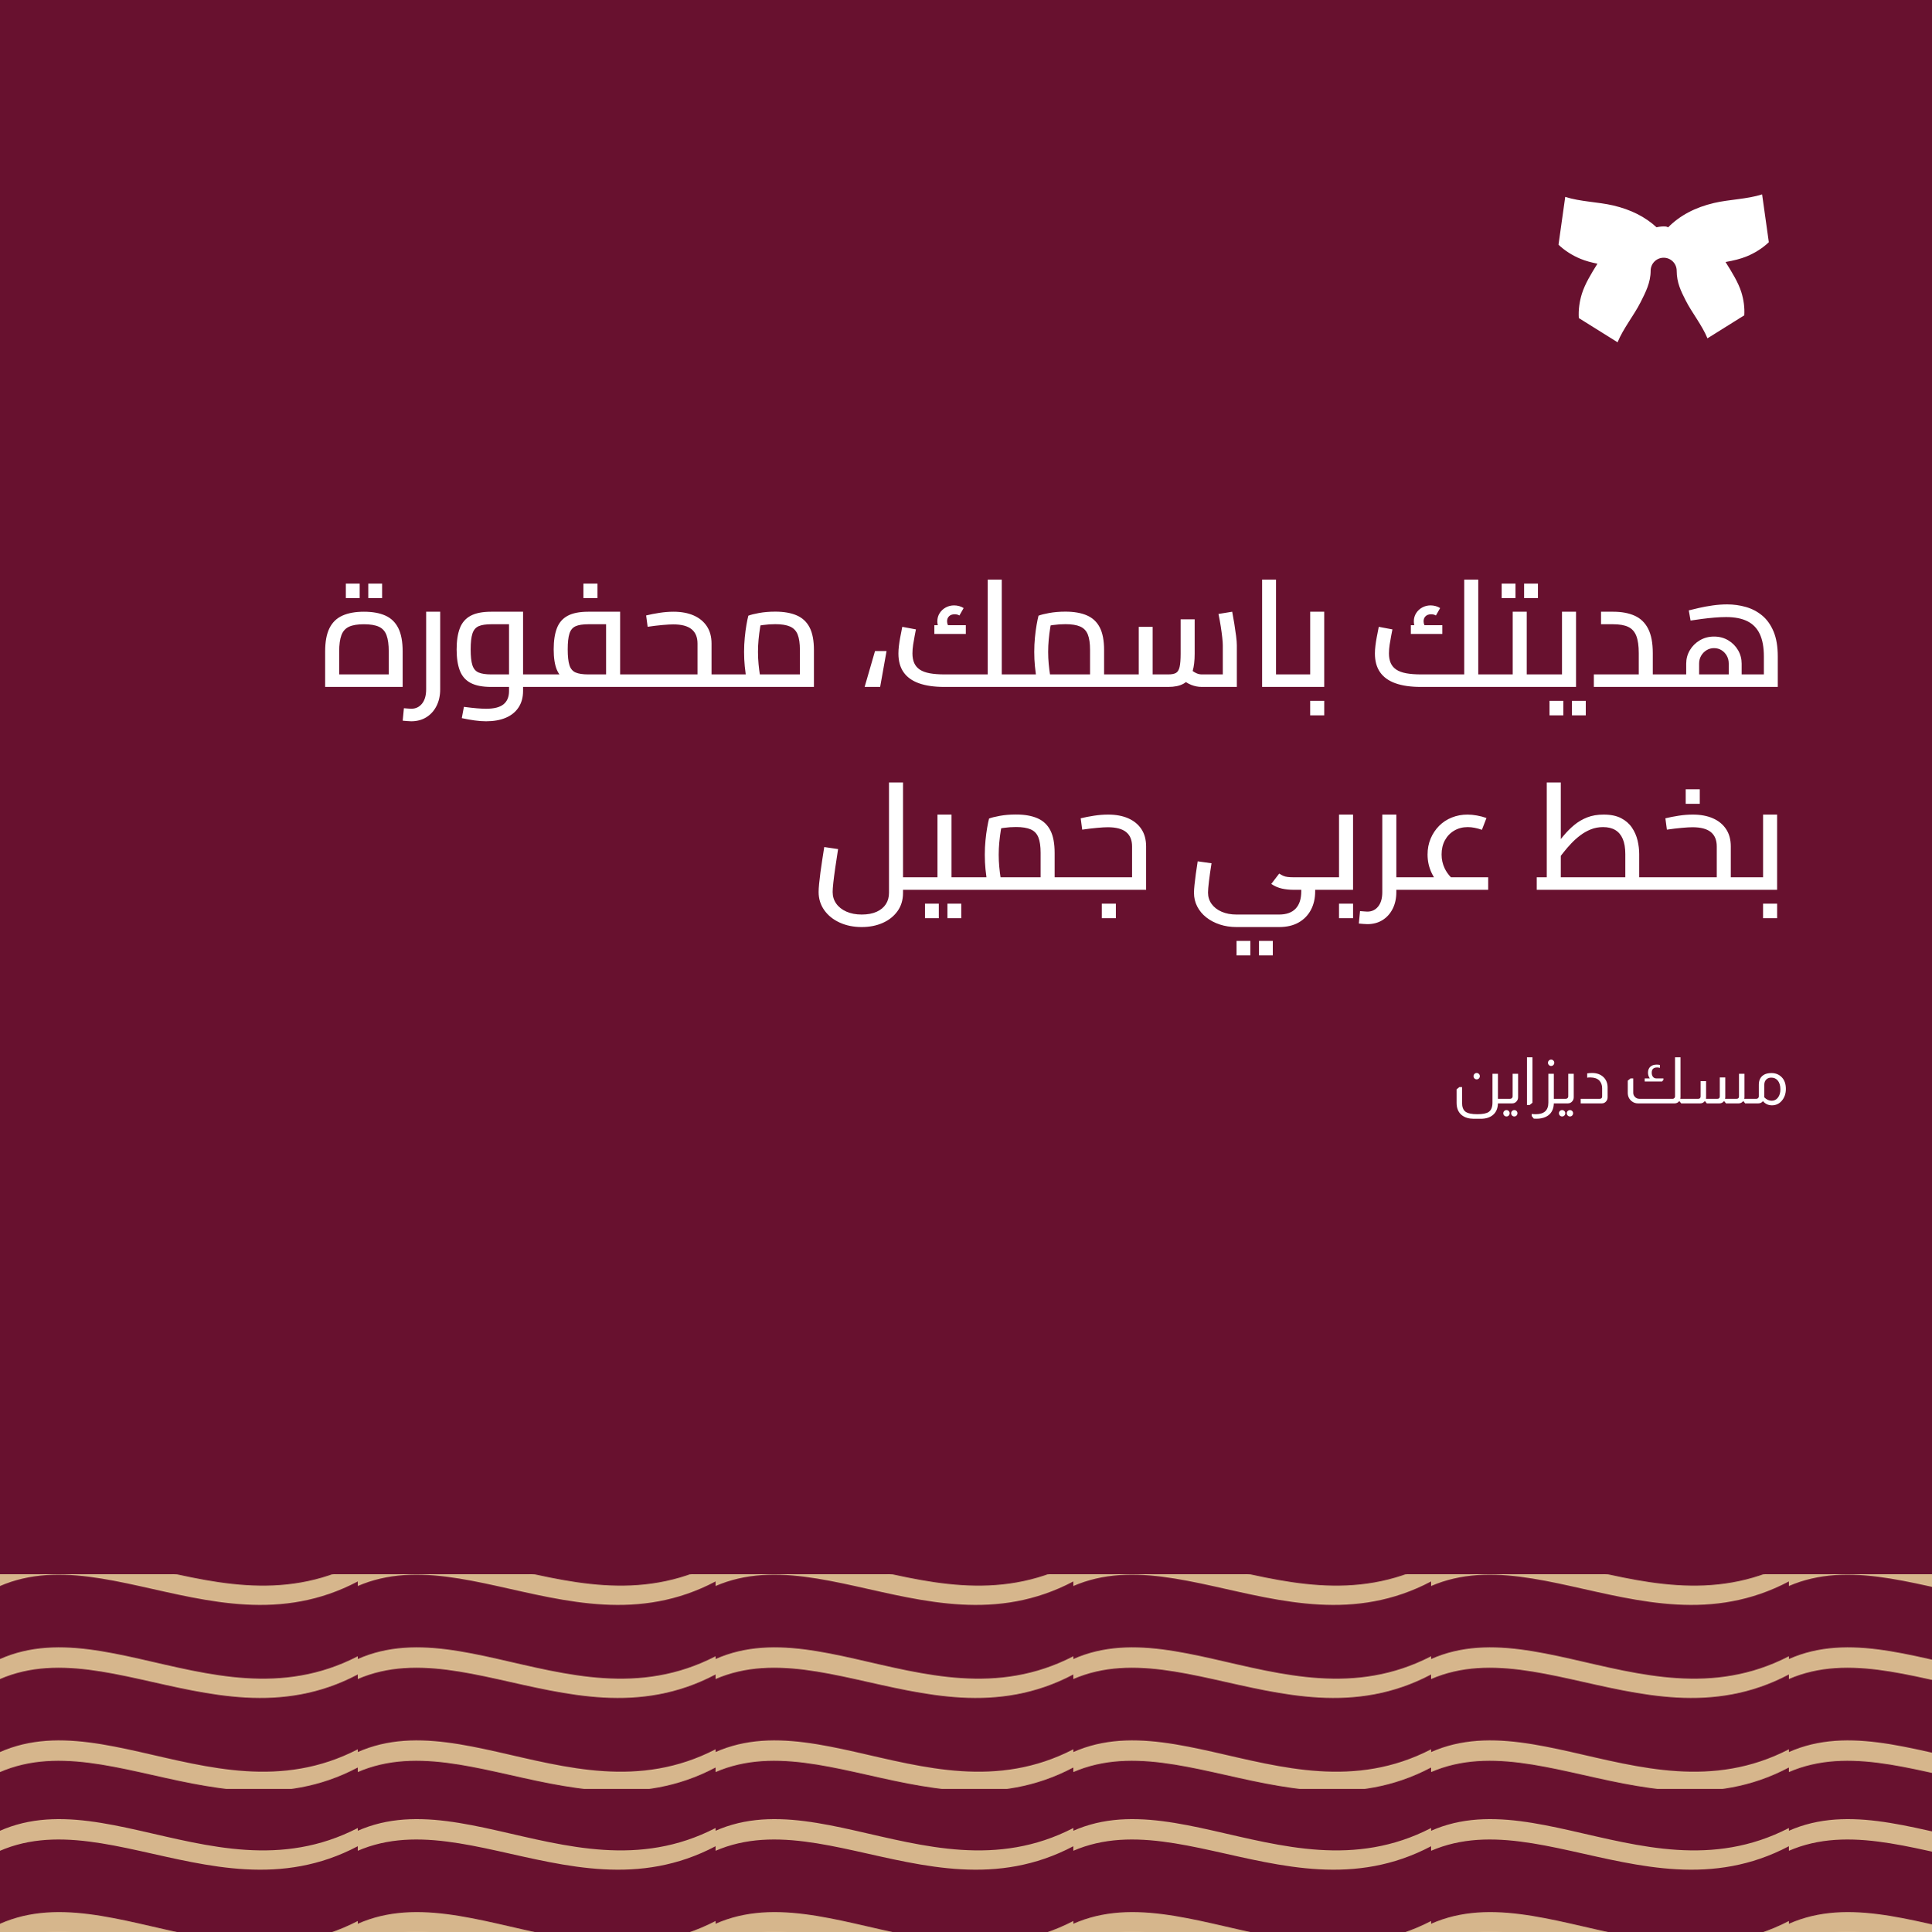
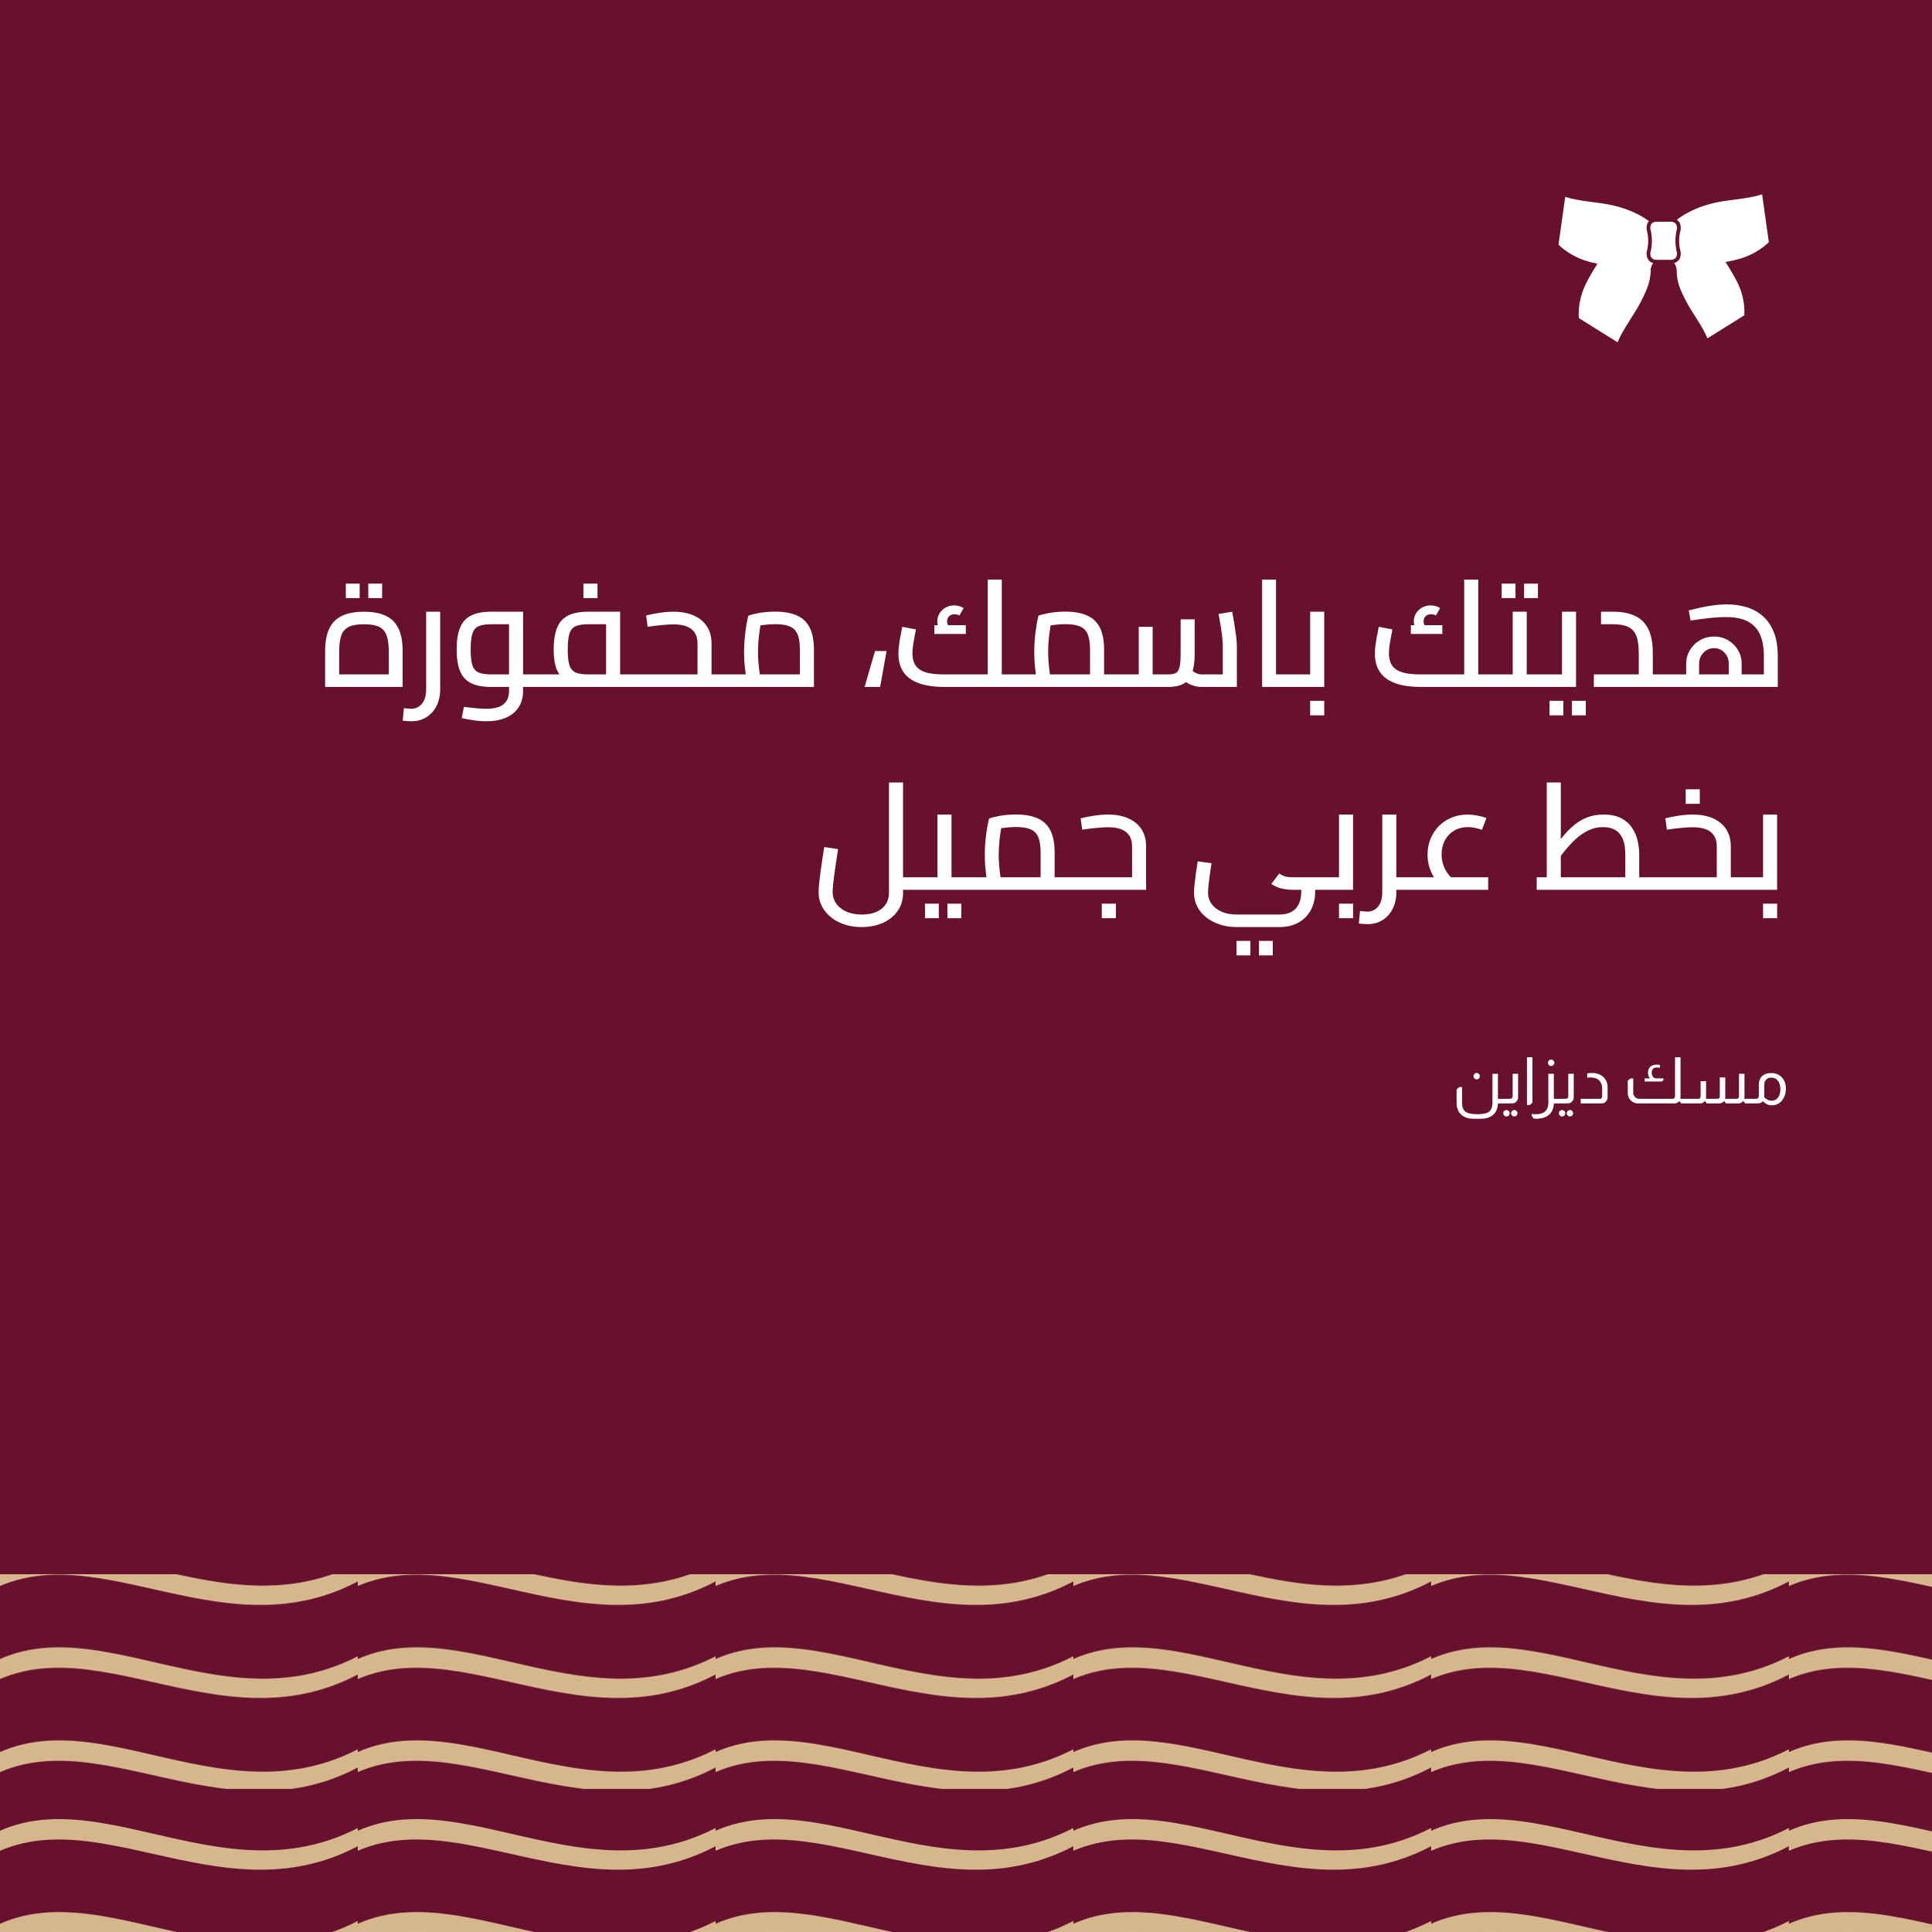
<svg xmlns="http://www.w3.org/2000/svg" viewBox="0 0 1080 1080" width="1080" height="1080" role="img" aria-label="منشور">
  <defs>
    <pattern id="m" patternUnits="userSpaceOnUse" width="200" height="200" viewBox="0 0 1000 1000">
      <path d="M-80 165 C250 -90 650 370 1080 60 L1080 110 C650 425 250 -30 -80 220Z" fill="#D6B68C" data-tone="accent" />
      <path d="M-80 425 C250 170 650 630 1080 320 L1080 370 C650 685 250 230 -80 480Z" fill="#D6B68C" data-tone="accent" />
      <path d="M-80 685 C250 430 650 890 1080 580 L1080 630 C650 945 250 490 -80 740Z" fill="#D6B68C" data-tone="accent" />
      <path d="M-80 945 C250 690 650 1150 1080 840 L1080 890 C650 1205 250 750 -80 1000Z" fill="#D6B68C" data-tone="accent" />
    </pattern>
  </defs>
  <rect width="1080" height="1080" fill="#68112F" />
  <svg viewBox="0 0 100 100" x="860" y="80" width="140" height="140" preserveAspectRatio="xMaxYMin meet">
-     <path fill="#FFFFFF" d="M89.305,20.47       C83.275,22.408 76.198,22.471 70.105,23.905       C62.585,25.673 56.462,28.888 51.781,33.639       C51.43,33.444 51.09,33.31 50.779,33.285       C49.71,33.199 48.466,33.314 47.157,33.611       C42.624,29.421 36.859,26.543 29.895,24.904       C23.802,23.471 16.725,23.408 10.695,21.47       L8.01,40.569       C10.517,42.965 13.543,44.853 16.75,46.188       C18.796,47.04 21.1,47.656 23.553,48.151       C20.989,52.252 18.568,56.26 17.363,60.105       C16.381,63.241 15.909,66.584 16.121,69.859       L31.598,79.53       C33.861,73.98 38.12,68.811 40.787,63.522       C42.778,59.576 44.802,55.678 44.802,50.963       C44.802,48.091 47.129,45.765 50,45.765       C52.871,45.765 55.198,48.091 55.198,50.963       C55.198,55.784 56.987,59.243 58.752,62.743       C61.286,67.768 65.333,72.678 67.482,77.95       L82.186,68.763       C82.387,65.652 81.938,62.477 81.004,59.498       C79.795,55.638 77.297,51.605 74.709,47.477       C77.811,46.929 80.728,46.239 83.25,45.189       C86.457,43.854 89.483,41.965 91.99,39.569       L89.305,20.47       Z" />
+     <path fill="#FFFFFF" fill-rule="nonzero" d="M44.06 31.2Q42.99 32.46 43.21 34.47Q43.22 34.58 43.25 34.69Q44.4 39 43.25 43.31Q43.22 43.42 43.21 43.53Q42.99 45.54 44.06 46.8Q44.75 47.61 45.79 47.91C45.17 48.77 44.8 49.82 44.8 50.96C44.8 55.68 42.78 59.58 40.79 63.52C38.12 68.81 33.86 73.98 31.6 79.53L16.12 69.86C15.91 66.58 16.38 63.24 17.36 60.11C18.57 56.26 20.99 52.25 23.55 48.15C21.1 47.66 18.8 47.04 16.75 46.19C13.54 44.85 10.52 42.97 8.01 40.57L10.69 21.47C16.72 23.41 23.8 23.47 29.9 24.9C35.39 26.2 40.14 28.26 44.12 31.13Q44.09 31.17 44.06 31.2ZM89.31 20.47L91.99 39.57C89.48 41.97 86.46 43.85 83.25 45.19C80.73 46.24 77.81 46.93 74.71 47.48C77.3 51.61 79.79 55.64 81 59.5C81.94 62.48 82.39 65.65 82.19 68.76L67.48 77.95C65.33 72.68 61.29 67.77 58.75 62.74C56.99 59.24 55.2 55.78 55.2 50.96C55.2 49.82 54.83 48.77 54.21 47.91Q55.25 47.61 55.94 46.8Q57.01 45.54 56.79 43.53Q56.78 43.42 56.75 43.31Q55.6 39 56.75 34.69Q56.78 34.58 56.79 34.47Q57.01 32.46 55.94 31.2Q55.64 30.84 55.26 30.59C59.37 27.48 64.33 25.26 70.1 23.9C76.2 22.47 83.28 22.41 89.31 20.47ZM52.8 31.4C54.6 31.4 55.5 32.5 55.3 34.3C54.5 37.3 54.5 40.7 55.3 43.7C55.5 45.5 54.6 46.6 52.8 46.6L47.2 46.6C45.4 46.6 44.5 45.5 44.7 43.7C45.5 40.7 45.5 37.3 44.7 34.3C44.5 32.5 45.4 31.4 47.2 31.4L52.8 31.4Z" />
  </svg>
  <path transform="translate(178.40 384.00) scale(0.084)" d="M40.0 0.0V-236.524Q40.0 -333.156 68.79 -391.104Q97.58 -449.052 155.344 -474.789Q213.109 -500.527 297.899 -500.527Q383.585 -500.527 440.902 -474.789Q498.219 -449.052 527.009 -391.104Q555.799 -333.156 555.799 -236.524V0.0ZM133.381 -83.326H463.313V-235.47Q463.313 -304.204 448.524 -344.124Q433.736 -384.044 397.448 -400.623Q361.16 -417.201 297.899 -417.201Q234.744 -417.201 198.851 -400.623Q162.958 -384.044 148.169 -344.124Q133.381 -304.204 133.381 -235.47V-83.326ZM177.731 -591.053V-687.69H269.742V-591.053ZM327.057 -591.053V-687.69H419.068V-591.053ZM612.901 228.585Q600.112 228.585 585.401 227.138Q570.69 225.69 556.058 224.585L564.11 141.681Q578.637 142.575 591.269 143.917Q603.901 145.259 612.48 145.259Q657.373 145.259 684.792 111.076Q712.212 76.893 712.212 15.684V-500.527H805.593V15.684Q805.593 78.686 780.987 126.976Q756.381 175.267 713.168 201.926Q669.956 228.585 612.901 228.585ZM1111.16 228.585Q1075.423 228.585 1035.66 223.085Q995.896 217.585 949.318 207.69L963.425 132.575Q1015.687 139.365 1051.029 142.312Q1086.371 145.259 1111.16 145.259Q1191.0 145.259 1227.367 115.287Q1263.734 85.314 1263.734 27.632V0.0H1144.848Q1058.374 0.0 1008.083 -26.605Q957.792 -53.211 936.396 -108.605Q915.0 -164.0 915.0 -249.473Q915.0 -334.947 936.396 -390.763Q957.792 -446.579 1008.083 -473.553Q1058.374 -500.527 1144.848 -500.527H1357.115V-83.326H1464.377Q1470.272 -83.326 1474.219 -80.404Q1478.167 -77.483 1480.219 -72.14Q1482.272 -66.797 1483.325 -59.191Q1484.377 -51.585 1484.377 -42.11Q1484.377 -32.635 1483.325 -24.582Q1482.272 -16.528 1480.219 -11.186Q1478.167 -5.843 1474.219 -2.921Q1470.272 0.0 1464.377 0.0L1357.115 -3.552713678800501e-15V26.737Q1357.115 90.528 1327.298 136.056Q1297.481 181.583 1242.427 205.084Q1187.373 228.585 1111.16 228.585ZM1263.734 -417.201H1144.848Q1091.693 -417.201 1061.932 -404.36Q1032.17 -391.519 1020.275 -355.494Q1008.381 -319.47 1008.381 -249.473Q1008.381 -180.109 1020.012 -144.4Q1031.643 -108.692 1061.352 -96.009Q1091.061 -83.326 1144.848 -83.326H1263.734V-417.201ZM1464.0 0.0Q1458.105 0.0 1454.158 -2.921Q1450.211 -5.843 1448.158 -11.186Q1446.105 -16.528 1445.053 -24.582Q1444.0 -32.635 1444.0 -42.11Q1444.0 -55.006 1445.605 -63.929Q1447.211 -72.851 1451.711 -78.088Q1456.211 -83.326 1464.0 -83.326H1599.002Q1589.156 -96.734 1582.288 -113.131Q1560.891 -164.211 1560.891 -250.211Q1560.891 -335.157 1582.288 -390.815Q1603.684 -446.473 1653.975 -473.5Q1704.266 -500.527 1790.739 -500.527H2003.006V-83.326H2110.269Q2116.164 -83.326 2120.111 -80.404Q2124.058 -77.483 2126.111 -72.14Q2128.164 -66.797 2129.216 -59.191Q2130.269 -51.585 2130.269 -42.11Q2130.269 -32.635 2129.216 -24.582Q2128.164 -16.528 2126.111 -11.186Q2124.058 -5.843 2120.111 -2.921Q2116.164 0.0 2110.269 0.0ZM1790.739 -83.326H1909.626V-417.201H1790.739Q1736.531 -417.201 1706.875 -403.991Q1677.219 -390.781 1665.745 -354.81Q1654.272 -318.838 1654.272 -250.211Q1654.272 -180.53 1665.745 -144.716Q1677.219 -108.903 1706.875 -96.114Q1736.531 -83.326 1790.739 -83.326ZM1758.733 -591.053V-687.69H1852.324V-591.053ZM2110.0 0.0Q2104.105 0.0 2100.158 -2.921Q2096.211 -5.843 2094.158 -11.186Q2092.105 -16.528 2091.053 -24.582Q2090.0 -32.635 2090.0 -42.11Q2090.0 -55.006 2091.605 -63.929Q2093.211 -72.851 2097.711 -78.088Q2102.211 -83.326 2110.0 -83.326H2518.045V-288.624Q2518.045 -352.149 2478.388 -384.228Q2438.731 -416.307 2356.363 -416.307Q2331.206 -416.307 2284.734 -412.123Q2238.263 -407.939 2186.159 -400.255L2176.105 -475.737Q2217.421 -485.843 2265.263 -493.185Q2313.104 -500.527 2358.156 -500.527Q2435.841 -500.527 2492.501 -475.657Q2549.16 -450.788 2580.293 -403.575Q2611.426 -356.363 2611.426 -288.624V-83.326H2718.689Q2724.583 -83.326 2728.531 -80.404Q2732.478 -77.483 2734.531 -72.14Q2736.583 -66.797 2737.636 -59.191Q2738.689 -51.585 2738.689 -42.11Q2738.689 -32.635 2737.636 -24.582Q2736.583 -16.528 2734.531 -11.186Q2732.478 -5.843 2728.531 -2.921Q2724.583 0.0 2718.689 0.0ZM2718.895 0.0Q2713.07 -0.026 2709.158 -2.921Q2705.211 -5.843 2703.158 -11.186Q2701.105 -16.528 2700.053 -24.582Q2699.0 -32.635 2699.0 -42.11Q2699.0 -55.006 2700.605 -63.929Q2702.211 -72.851 2706.711 -78.088Q2711.18 -83.29 2718.895 -83.325L2719.0 -83.326H2838.945Q2835.404 -107.759 2832.394 -138.002Q2827.947 -182.686 2827.947 -233.159Q2827.947 -282.264 2832.499 -328.764Q2837.052 -375.264 2843.657 -413.211Q2850.263 -451.159 2856.263 -474.053Q2878.684 -483.053 2927.527 -492.053Q2976.37 -501.053 3035.528 -501.053Q3121.003 -501.053 3178.399 -476.053Q3235.794 -451.053 3264.268 -395.395Q3292.742 -339.737 3292.742 -245.527V0.0ZM2932.829 -83.326H3199.362V-245.843Q3199.362 -311.524 3184.468 -348.837Q3169.574 -386.151 3133.602 -401.939Q3097.63 -417.728 3035.528 -417.728Q2993.739 -417.728 2952.818 -411.886Q2944.511 -410.7 2936.947 -409.351Q2935.529 -401.418 2934.116 -392.762Q2928.222 -356.63 2924.327 -315.315Q2920.433 -274.0 2920.433 -233.159Q2920.433 -192.266 2924.274 -152.109Q2928.045 -112.699 2932.829 -83.326ZM3776.008 -238.742 3733.431 0.0H3630.102L3699.261 -238.742ZM4160.744 0.0Q4059.637 0.0 3991.583 -24.37Q3923.528 -48.739 3889.264 -97.951Q3855.0 -147.164 3855.0 -222.692Q3855.0 -246.692 3858.395 -274.271Q3861.789 -301.849 3866.631 -327.822Q3871.473 -353.796 3875.473 -373.138Q3879.473 -392.48 3880.684 -400.006L3971.538 -382.951Q3968.538 -367.057 3963.196 -339.899Q3957.854 -312.742 3953.117 -281.901Q3948.381 -251.06 3948.381 -223.113Q3948.381 -185.692 3960.197 -158.955Q3972.013 -132.219 3997.407 -115.298Q4022.802 -98.377 4063.643 -90.852Q4104.484 -83.326 4162.64 -83.326H4449.371V-714.156H4542.752V-83.326H4650.014Q4655.909 -83.326 4659.856 -80.404Q4663.804 -77.483 4665.856 -72.14Q4667.909 -66.797 4668.961 -59.191Q4670.014 -51.585 4670.014 -42.11Q4670.014 -32.635 4668.961 -24.582Q4667.909 -16.528 4665.856 -11.186Q4663.804 -5.843 4659.856 -2.921Q4655.909 0.0 4650.014 0.0ZM4094.16 -352.531V-410.799H4117.267Q4114.003 -423.191 4114.003 -436.377Q4114.003 -466.852 4129.398 -491.011Q4144.794 -515.17 4170.269 -528.907Q4195.744 -542.645 4225.64 -542.645Q4242.483 -542.645 4259.536 -537.934Q4276.59 -533.223 4289.116 -524.802L4260.904 -475.377Q4252.693 -480.377 4244.877 -481.93Q4237.062 -483.483 4228.851 -483.483Q4205.64 -483.483 4192.245 -470.535Q4178.851 -457.588 4178.851 -436.693Q4178.851 -423.904 4184.193 -412.168Q4184.499 -411.495 4184.832 -410.799H4303.591V-352.531ZM4649.895 0.0Q4644.07 -0.026 4640.158 -2.921Q4636.211 -5.843 4634.158 -11.186Q4632.105 -16.528 4631.053 -24.582Q4630.0 -32.635 4630.0 -42.11Q4630.0 -55.006 4631.605 -63.929Q4633.211 -72.851 4637.711 -78.088Q4642.181 -83.29 4649.895 -83.325L4650.0 -83.326H4769.944Q4766.404 -107.758 4763.394 -138.002Q4758.946 -182.686 4758.946 -233.159Q4758.946 -282.264 4763.499 -328.764Q4768.052 -375.264 4774.657 -413.211Q4781.263 -451.159 4787.263 -474.053Q4809.684 -483.053 4858.527 -492.053Q4907.37 -501.053 4966.528 -501.053Q5052.003 -501.053 5109.398 -476.053Q5166.794 -451.053 5195.268 -395.395Q5223.742 -339.737 5223.742 -245.527V-83.326H5331.005Q5336.899 -83.326 5340.847 -80.404Q5344.794 -77.483 5346.847 -72.14Q5348.899 -66.797 5349.952 -59.191Q5351.005 -51.585 5351.005 -42.11Q5351.005 -32.635 5349.952 -24.582Q5348.899 -16.528 5346.847 -11.186Q5344.794 -5.843 5340.847 -2.921Q5336.899 0.0 5331.005 0.0ZM4863.829 -83.326H5130.361V-245.843Q5130.361 -311.524 5115.468 -348.837Q5100.574 -386.151 5064.602 -401.939Q5028.63 -417.728 4966.528 -417.728Q4924.739 -417.728 4883.818 -411.886Q4875.51 -410.7 4867.946 -409.351Q4866.53 -401.424 4865.116 -392.762Q4859.222 -356.63 4855.327 -315.315Q4851.433 -274.0 4851.433 -233.159Q4851.433 -192.266 4855.274 -152.109Q4859.045 -112.695 4863.829 -83.326ZM5874.066 0.0Q5838.064 0.0 5803.458 -13.737Q5785.327 -20.934 5768.143 -32.277Q5760.51 -26.051 5751.852 -21.238Q5713.639 0.0 5651.214 0.0H5331.0Q5325.105 0.0 5321.158 -2.921Q5317.211 -5.843 5315.158 -11.186Q5313.105 -16.528 5312.053 -24.582Q5311.0 -32.635 5311.0 -42.11Q5311.0 -55.006 5312.605 -63.929Q5314.211 -72.851 5318.711 -78.088Q5323.211 -83.326 5331.0 -83.326H5454.366V-400.0H5546.853V-83.326H5651.214Q5684.687 -83.326 5701.976 -93.168Q5719.266 -103.01 5726.213 -132.957Q5733.16 -162.904 5733.16 -221.22V-450.0H5826.541V-221.22Q5826.541 -151.677 5813.15 -105.898Q5825.991 -96.803 5837.224 -91.615Q5855.171 -83.326 5874.066 -83.326H6013.744V-277.157Q6013.744 -294.63 6010.244 -327.472Q6006.744 -360.314 6000.296 -401.867Q5993.849 -443.42 5984.955 -485.63L6076.229 -500.527Q6083.229 -465.316 6090.177 -421.947Q6097.125 -378.579 6102.125 -339.763Q6107.125 -300.947 6107.125 -277.157V0.0ZM6275.314 0.0V-714.156H6367.8V-83.326H6487.588Q6493.483 -83.326 6497.43 -80.404Q6501.377 -77.483 6503.43 -72.14Q6505.483 -66.797 6506.535 -59.191Q6507.588 -51.585 6507.588 -42.11Q6507.588 -32.635 6506.535 -24.582Q6505.483 -16.528 6503.43 -11.186Q6501.377 -5.843 6497.438 -2.921Q6493.498 0.0 6487.588 0.0ZM6488.0 0.0Q6482.105 0.0 6478.158 -2.921Q6474.211 -5.843 6472.158 -11.186Q6470.105 -16.528 6469.053 -24.582Q6468.0 -32.635 6468.0 -42.11Q6468.0 -55.006 6469.605 -63.929Q6471.211 -72.851 6475.711 -78.088Q6480.211 -83.326 6488.0 -83.326H6595.263V-500.527H6688.643V0.0ZM6595.157 189.06V92.423H6688.749V189.06ZM7331.744 0.0Q7230.637 0.0 7162.583 -24.37Q7094.528 -48.739 7060.264 -97.951Q7026.0 -147.164 7026.0 -222.692Q7026.0 -246.692 7029.395 -274.271Q7032.789 -301.849 7037.631 -327.822Q7042.473 -353.796 7046.473 -373.138Q7050.473 -392.48 7051.684 -400.006L7142.538 -382.951Q7139.538 -367.057 7134.196 -339.899Q7128.854 -312.742 7124.117 -281.901Q7119.381 -251.06 7119.381 -223.113Q7119.381 -185.692 7131.197 -158.955Q7143.013 -132.219 7168.407 -115.298Q7193.802 -98.377 7234.643 -90.852Q7275.484 -83.326 7333.64 -83.326H7620.371V-714.156H7713.752V-83.326H7821.014Q7826.909 -83.326 7830.856 -80.404Q7834.804 -77.483 7836.856 -72.14Q7838.909 -66.797 7839.961 -59.191Q7841.014 -51.585 7841.014 -42.11Q7841.014 -32.635 7839.961 -24.582Q7838.909 -16.528 7836.856 -11.186Q7834.804 -5.843 7830.856 -2.921Q7826.909 0.0 7821.014 0.0ZM7265.16 -352.531V-410.799H7288.267Q7285.003 -423.191 7285.003 -436.377Q7285.003 -466.852 7300.398 -491.011Q7315.794 -515.17 7341.269 -528.907Q7366.744 -542.645 7396.64 -542.645Q7413.482 -542.645 7430.536 -537.934Q7447.589 -533.223 7460.116 -524.802L7431.904 -475.377Q7423.693 -480.377 7415.877 -481.93Q7408.061 -483.483 7399.851 -483.483Q7376.64 -483.483 7363.245 -470.535Q7349.851 -457.588 7349.851 -436.693Q7349.851 -423.904 7355.192 -412.168Q7355.499 -411.495 7355.831 -410.799H7474.591V-352.531ZM8148.922 0.0H7821.0Q7815.09 0.0 7811.151 -2.921Q7807.211 -5.843 7805.158 -11.186Q7803.105 -16.528 7802.053 -24.582Q7801.0 -32.635 7801.0 -42.11Q7801.0 -55.006 7802.605 -63.929Q7804.211 -72.851 7808.711 -78.088Q7813.211 -83.326 7821.0 -83.326H7943.011V-500.527H8036.392V-83.326H8148.922Q8154.816 -83.326 8158.764 -80.404Q8162.711 -77.483 8164.764 -72.14Q8166.816 -66.797 8167.869 -59.191Q8168.922 -51.585 8168.922 -42.11Q8168.922 -32.635 8167.869 -24.582Q8166.816 -16.528 8164.764 -11.186Q8162.711 -5.843 8158.771 -2.921Q8154.832 0.0 8148.922 0.0ZM7869.533 -591.053V-687.69H7961.544V-591.053ZM8018.858 -591.053V-687.69H8110.87V-591.053ZM8149.0 0.0Q8143.105 0.0 8139.158 -2.921Q8135.211 -5.843 8133.158 -11.186Q8131.105 -16.528 8130.053 -24.582Q8129.0 -32.635 8129.0 -42.11Q8129.0 -55.006 8130.605 -63.929Q8132.211 -72.851 8136.711 -78.088Q8141.211 -83.326 8149.0 -83.326H8271.011V-500.527H8364.392V0.0ZM8337.271 189.06V92.423H8429.283V189.06ZM8187.946 189.06V92.423H8279.957V189.06ZM8483.0 0.0V-83.326H8781.887V-224.626Q8781.887 -297.678 8765.571 -339.624Q8749.256 -381.571 8712.073 -399.386Q8674.89 -417.201 8611.786 -417.201H8530.786V-500.527H8611.786Q8695.263 -500.527 8754.317 -474.105Q8813.371 -447.682 8844.319 -387.339Q8875.268 -326.995 8875.268 -224.626V-83.326H8982.53Q8988.425 -83.326 8992.372 -80.404Q8996.319 -77.483 8998.372 -72.14Q9000.425 -66.797 9001.478 -59.191Q9002.53 -51.585 9002.53 -42.11Q9002.53 -32.635 9001.478 -24.582Q9000.425 -16.528 8998.372 -11.186Q8996.319 -5.843 8992.372 -2.921Q8988.425 0.0 8982.53 0.0ZM8983.0 0.0Q8977.105 0.0 8973.158 -2.921Q8969.211 -5.843 8967.158 -11.186Q8965.105 -16.528 8964.053 -24.582Q8963.0 -32.635 8963.0 -42.11Q8963.0 -55.006 8964.605 -63.929Q8966.211 -72.851 8970.711 -78.088Q8975.211 -83.326 8983.0 -83.326H9097.575V-155.003Q9097.575 -203.214 9121.786 -244.267Q9145.997 -285.319 9188.26 -310.267Q9230.523 -335.214 9282.629 -335.214Q9335.629 -335.214 9377.34 -310.267Q9419.051 -285.319 9442.814 -244.319Q9466.577 -203.319 9466.577 -155.109V-83.326H9614.518V-202.476Q9614.518 -294.264 9587.256 -352.105Q9559.994 -409.945 9504.286 -437.47Q9448.577 -464.995 9363.632 -464.995Q9326.632 -464.995 9284.789 -461.417Q9242.946 -457.838 9201.999 -452.47Q9161.051 -447.102 9126.629 -441.734L9114.786 -509.373Q9140.946 -516.11 9182.658 -525.715Q9224.369 -535.321 9273.527 -542.321Q9322.686 -549.321 9370.475 -549.321Q9433.896 -549.321 9494.265 -532.215Q9554.634 -515.11 9602.555 -475.741Q9650.477 -436.373 9678.74 -369.346Q9707.003 -302.319 9707.003 -202.476V0.0ZM9380.676 -83.326V-155.109Q9380.676 -184.528 9367.571 -207.659Q9354.467 -230.789 9332.494 -244.499Q9310.521 -258.209 9282.629 -258.209Q9255.631 -258.209 9233.158 -244.499Q9210.686 -230.789 9197.081 -207.606Q9183.477 -184.423 9183.477 -155.003V-83.326H9380.676Z" fill="#FFFFFF" aria-label="هديتك باسمك، محفورة" />
  <path transform="translate(454.25 497.40) scale(0.084)" d="M326.689 248.0Q245.687 248.0 180.423 218.263Q115.159 188.525 77.579 135.472Q40.0 82.418 40.0 14.365Q40.0 -6.53 43.395 -40.609Q46.789 -74.687 52.237 -116.66Q57.684 -158.634 64.579 -201.923Q71.473 -245.212 77.473 -284.528L169.643 -270.843Q158.749 -202.264 150.459 -144.607Q142.17 -86.95 137.775 -46.24Q133.381 -5.53 133.381 14.154Q133.381 58.258 157.353 92.072Q181.326 125.887 225.061 145.281Q268.796 164.674 326.689 164.674Q385.319 164.674 425.844 146.412Q466.368 128.149 487.366 95.835Q508.365 63.52 508.365 20.47V-714.156H601.745V-83.326H709.008Q714.903 -83.326 718.85 -80.404Q722.797 -77.483 724.85 -72.14Q726.903 -66.797 727.955 -59.191Q729.008 -51.585 729.008 -42.11Q729.008 -32.635 727.955 -24.582Q726.903 -16.528 724.85 -11.186Q722.797 -5.843 718.85 -2.921Q714.903 0.0 709.008 0.0L601.745 -1.7763568394002505e-14V20.47Q601.745 91.208 564.929 142.314Q528.113 193.42 466.007 220.71Q403.901 248.0 326.689 248.0ZM1036.922 0.0H709.0Q703.09 0.0 699.15 -2.921Q695.211 -5.843 693.158 -11.186Q691.105 -16.528 690.053 -24.582Q689.0 -32.635 689.0 -42.11Q689.0 -55.006 690.605 -63.929Q692.211 -72.851 696.711 -78.088Q701.211 -83.326 709.0 -83.326H831.011V-500.527H924.392V-83.326H1036.922Q1042.816 -83.326 1046.764 -80.404Q1050.711 -77.483 1052.764 -72.14Q1054.816 -66.797 1055.869 -59.191Q1056.922 -51.585 1056.922 -42.11Q1056.922 -32.635 1055.869 -24.582Q1054.816 -16.528 1052.764 -11.186Q1050.711 -5.843 1046.771 -2.921Q1042.831 0.0 1036.922 0.0ZM747.947 189.06V92.423H839.958V189.06ZM897.272 189.06V92.423H989.283V189.06ZM1036.895 0.0Q1031.07 -0.026 1027.158 -2.921Q1023.211 -5.843 1021.158 -11.186Q1019.105 -16.528 1018.053 -24.582Q1017.0 -32.635 1017.0 -42.11Q1017.0 -55.006 1018.605 -63.929Q1020.211 -72.851 1024.711 -78.088Q1029.18 -83.29 1036.895 -83.325L1037.0 -83.326H1156.944Q1153.404 -107.758 1150.394 -138.002Q1145.947 -182.686 1145.947 -233.159Q1145.947 -282.264 1150.499 -328.764Q1155.052 -375.264 1161.657 -413.211Q1168.263 -451.159 1174.263 -474.053Q1196.684 -483.053 1245.527 -492.053Q1294.37 -501.053 1353.528 -501.053Q1439.003 -501.053 1496.399 -476.053Q1553.794 -451.053 1582.268 -395.395Q1610.742 -339.737 1610.742 -245.527V-83.326H1718.005Q1723.899 -83.326 1727.847 -80.404Q1731.794 -77.483 1733.847 -72.14Q1735.899 -66.797 1736.952 -59.191Q1738.005 -51.585 1738.005 -42.11Q1738.005 -32.635 1736.952 -24.582Q1735.899 -16.528 1733.847 -11.186Q1731.794 -5.843 1727.847 -2.921Q1723.899 0.0 1718.005 0.0ZM1250.829 -83.326H1517.362V-245.843Q1517.362 -311.524 1502.468 -348.837Q1487.574 -386.151 1451.602 -401.939Q1415.63 -417.728 1353.528 -417.728Q1311.739 -417.728 1270.818 -411.886Q1262.511 -410.7 1254.947 -409.351Q1253.528 -401.415 1252.116 -392.762Q1246.222 -356.63 1242.327 -315.315Q1238.432 -274.0 1238.432 -233.159Q1238.432 -192.266 1242.274 -152.109Q1246.045 -112.699 1250.829 -83.326ZM1718.0 0.0Q1712.105 0.0 1708.158 -2.921Q1704.211 -5.843 1702.158 -11.186Q1700.105 -16.528 1699.053 -24.582Q1698.0 -32.635 1698.0 -42.11Q1698.0 -55.006 1699.605 -63.929Q1701.211 -72.851 1705.711 -78.088Q1710.211 -83.326 1718.0 -83.326H2126.045V-288.624Q2126.045 -352.149 2086.388 -384.228Q2046.731 -416.307 1964.363 -416.307Q1939.206 -416.307 1892.734 -412.123Q1846.263 -407.939 1794.159 -400.255L1784.105 -475.737Q1825.421 -485.843 1873.263 -493.185Q1921.104 -500.527 1966.156 -500.527Q2043.841 -500.527 2100.501 -475.657Q2157.16 -450.788 2188.293 -403.575Q2219.426 -356.363 2219.426 -288.624V0.0ZM1924.627 189.06V92.423H2018.219V189.06ZM2821.217 248.0Q2761.426 248.0 2709.899 230.973Q2658.371 213.947 2619.818 183.551Q2581.264 153.156 2559.632 111.26Q2538.0 69.365 2538.0 19.522Q2538.0 -0.267 2541.395 -32.477Q2544.789 -64.687 2550.237 -105.502Q2555.684 -146.318 2562.684 -189.423L2654.854 -176.527Q2644.064 -110.58 2637.723 -57.318Q2631.381 -4.057 2631.381 18.206Q2631.381 61.204 2655.327 94.282Q2679.274 127.36 2722.141 146.017Q2765.008 164.674 2821.217 164.674H3104.217Q3177.373 164.674 3214.713 125.15Q3252.053 85.626 3252.053 9.577V0.0H3197.951Q3160.58 0.0 3123.973 -7.895Q3087.366 -15.791 3052.208 -38.844L3105.057 -107.852Q3119.478 -98.536 3132.425 -92.931Q3145.373 -87.326 3161.109 -85.326Q3176.846 -83.326 3197.951 -83.326H3395.695Q3401.59 -83.326 3405.537 -80.404Q3409.484 -77.483 3411.537 -72.14Q3413.59 -66.797 3414.642 -59.191Q3415.695 -51.585 3415.695 -42.11Q3415.695 -32.635 3414.642 -24.582Q3413.59 -16.528 3411.537 -11.186Q3409.484 -5.843 3405.537 -2.921Q3401.59 0.0 3395.695 0.0L3344.54 -1.7763568394002505e-15V10.156Q3344.54 79.998 3316.17 133.63Q3287.8 187.263 3234.351 217.631Q3180.903 248.0 3104.217 248.0ZM2821.259 436.637V340.0H2913.271V436.637ZM2970.585 436.637V340.0H3062.596V436.637ZM3396.0 0.0Q3390.105 0.0 3386.158 -2.921Q3382.211 -5.843 3380.158 -11.186Q3378.105 -16.528 3377.053 -24.582Q3376.0 -32.635 3376.0 -42.11Q3376.0 -55.006 3377.605 -63.929Q3379.211 -72.851 3383.711 -78.088Q3388.211 -83.326 3396.0 -83.326H3503.263V-500.527H3596.643V0.0ZM3503.157 189.06V92.423H3596.749V189.06ZM3691.901 228.585Q3679.112 228.585 3664.401 227.138Q3649.69 225.69 3635.058 224.585L3643.11 141.681Q3657.637 142.575 3670.269 143.917Q3682.901 145.259 3691.479 145.259Q3736.373 145.259 3763.792 111.076Q3791.212 76.893 3791.212 15.684V-500.527H3884.593V-83.326H3991.855Q3997.75 -83.326 4001.697 -80.404Q4005.645 -77.483 4007.697 -72.14Q4009.75 -66.797 4010.803 -59.191Q4011.855 -51.585 4011.855 -42.11Q4011.855 -32.635 4010.803 -24.582Q4009.75 -16.528 4007.697 -11.186Q4005.645 -5.843 4001.697 -2.921Q3997.75 0.0 3991.855 0.0L3884.593 2.4868995751603507e-14V15.684Q3884.593 78.686 3859.987 126.976Q3835.381 175.267 3792.168 201.926Q3748.956 228.585 3691.901 228.585ZM3992.0 0.0Q3986.105 0.0 3982.158 -2.921Q3978.211 -5.843 3976.158 -11.186Q3974.105 -16.528 3973.053 -24.582Q3972.0 -32.635 3972.0 -42.11Q3972.0 -55.006 3973.605 -63.929Q3975.211 -72.851 3979.711 -78.088Q3984.211 -83.326 3992.0 -83.326H4135.179Q4126.858 -96.86 4120.074 -111.081Q4092.417 -169.053 4092.417 -234.473Q4092.417 -292.105 4112.996 -340.816Q4133.575 -389.527 4169.418 -425.579Q4205.261 -461.632 4253.946 -481.079Q4302.63 -500.527 4357.946 -500.527Q4387.263 -500.527 4420.552 -494.579Q4453.841 -488.632 4484.525 -477.737L4454.154 -399.149Q4430.208 -407.728 4406.077 -412.465Q4381.946 -417.201 4359.895 -417.201Q4309.423 -417.201 4269.688 -393.729Q4229.953 -370.256 4207.875 -329.337Q4185.797 -288.418 4185.797 -234.895Q4185.797 -186.266 4205.822 -143.715Q4221.355 -110.711 4247.924 -83.326H4495.893V0.0ZM4819.0 0.0V-83.326H4885.737V-714.156H4979.118V-337.512Q4988.22 -348.653 4997.271 -359.577Q5030.324 -399.473 5068.482 -431.105Q5106.64 -462.737 5154.377 -481.632Q5202.113 -500.527 5264.219 -500.527Q5334.06 -500.527 5379.928 -476.948Q5425.797 -453.37 5452.404 -413.975Q5479.01 -374.58 5489.958 -328.527Q5500.906 -282.473 5500.906 -237.524V-83.326H5609.063Q5614.958 -83.326 5618.905 -80.404Q5622.853 -77.483 5624.905 -72.14Q5626.958 -66.797 5628.01 -59.191Q5629.063 -51.585 5629.063 -42.11Q5629.063 -32.635 5628.01 -24.582Q5626.958 -16.528 5624.905 -11.186Q5622.853 -5.843 5618.905 -2.921Q5614.958 0.0 5609.063 0.0ZM4979.118 -225.953V-83.326H5408.42V-237.524Q5408.42 -298.733 5391.552 -338.284Q5374.684 -377.835 5341.922 -397.518Q5309.16 -417.201 5260.426 -417.201Q5216.637 -417.201 5178.926 -402.016Q5141.215 -386.832 5108.899 -362.384Q5076.583 -337.935 5048.926 -308.751Q5021.268 -279.566 4998.531 -250.619Q4988.354 -237.663 4979.118 -225.953ZM5609.0 0.0Q5603.105 0.0 5599.158 -2.921Q5595.211 -5.843 5593.158 -11.186Q5591.105 -16.528 5590.053 -24.582Q5589.0 -32.635 5589.0 -42.11Q5589.0 -55.006 5590.605 -63.929Q5592.211 -72.851 5596.711 -78.088Q5601.211 -83.326 5609.0 -83.326H6017.045V-288.624Q6017.045 -352.149 5977.388 -384.228Q5937.731 -416.307 5855.363 -416.307Q5830.206 -416.307 5783.734 -412.123Q5737.263 -407.939 5685.159 -400.255L5675.105 -475.737Q5716.421 -485.843 5764.262 -493.185Q5812.104 -500.527 5857.156 -500.527Q5934.841 -500.527 5991.501 -475.657Q6048.16 -450.788 6079.293 -403.575Q6110.426 -356.363 6110.426 -288.624V-83.326H6217.688Q6223.583 -83.326 6227.531 -80.404Q6231.478 -77.483 6233.531 -72.14Q6235.583 -66.797 6236.636 -59.191Q6237.688 -51.585 6237.688 -42.11Q6237.688 -32.635 6236.636 -24.582Q6235.583 -16.528 6233.531 -11.186Q6231.478 -5.843 6227.531 -2.921Q6223.583 0.0 6217.688 0.0ZM5810.36 -572.266V-668.903H5903.951V-572.266ZM6218.0 0.0Q6212.105 0.0 6208.158 -2.921Q6204.211 -5.843 6202.158 -11.186Q6200.105 -16.528 6199.053 -24.582Q6198.0 -32.635 6198.0 -42.11Q6198.0 -55.006 6199.605 -63.929Q6201.211 -72.851 6205.711 -78.088Q6210.211 -83.326 6218.0 -83.326H6325.263V-500.527H6418.643V0.0ZM6325.157 189.06V92.423H6418.749V189.06Z" fill="#FFFFFF" aria-label="بخط عربي جميل" />
  <path transform="translate(811.94 616.80) scale(0.036)" d="M3541.0 -716.0V-95.0Q3541.0 -82.0 3538.0 -71.0H3815.0Q3853.0 -71.0 3853.0 -109.0V-345.0H3938.0V-95.0Q3938.0 -82.0 3936.0 -71.0H4113.0Q4151.0 -71.0 4151.0 -109.0V-403.0H4236.0V-95.0Q4236.0 -82.0 4233.0 -71.0H4411.0Q4449.0 -71.0 4449.0 -109.0V-460.0H4534.0V-95.0Q4534.0 -82.0 4531.0 -71.0H4719.0Q4735.0 -71.0 4746.0 -82.0Q4757.0 -93.0 4757.0 -109.0V-290.0Q4757.0 -392.0 4829.0 -440.0Q4876.0 -471.0 4954.0 -471.0Q5049.0 -471.0 5113.0 -406.0Q5177.0 -341.0 5177.0 -224.0Q5177.0 -115.0 5113.0 -40.0Q5053.0 30.0 4961.0 30.0Q4875.0 30.0 4821.0 -35.0Q4794.0 0.0 4749.0 0.0H4545.0L4517.0 -35.0H4514.0Q4486.0 0.0 4444.0 0.0H4247.0L4219.0 -35.0H4216.0Q4188.0 0.0 4146.0 0.0H3949.0L3921.0 -35.0H3918.0Q3890.0 0.0 3848.0 0.0H3552.0L3523.0 -35.0H3521.0Q3493.0 0.0 3451.0 0.0H2879.0Q2826.0 0.0 2784.0 -33.0Q2722.0 -82.0 2722.0 -165.0V-353.0L2765.0 -388.0H2807.0V-165.0Q2807.0 -130.0 2830.0 -104.0Q2859.0 -71.0 2903.0 -71.0H3418.0Q3436.0 -71.0 3447.0 -84.0Q3456.0 -95.0 3456.0 -109.0V-716.0ZM706.0 -460.0V-71.0H896.0Q913.0 -71.0 924.0 -83.0Q934.0 -93.0 934.0 -109.0V-460.0H1019.0V-95.0Q1019.0 -58.0 995.0 -31.0Q968.0 0.0 928.0 0.0H706.0Q703.0 119.0 626.0 182.0Q555.0 239.0 441.0 239.0H330.0Q219.0 239.0 149.0 186.0Q64.0 121.0 64.0 -9.0V-218.0L107.0 -253.0H149.0V-11.0Q149.0 89.0 201.5 128.5Q254.0 168.0 385.0 168.0Q510.0 168.0 561.0 134.0Q621.0 93.0 621.0 -11.0V-460.0ZM1574.0 -460.0V-71.0H1760.0Q1777.0 -71.0 1788.0 -83.0Q1798.0 -93.0 1798.0 -109.0V-460.0H1883.0V-95.0Q1883.0 -58.0 1859.0 -31.0Q1832.0 0.0 1792.0 0.0H1574.0Q1571.0 104.0 1511.0 166.0Q1462.0 216.0 1377.0 232.0Q1345.0 238.0 1309.0 238.0Q1285.0 238.0 1263.0 237.0L1230.0 196.0V164.0Q1259.0 168.0 1293.0 168.0Q1489.0 168.0 1489.0 -12.0V-460.0ZM4842.0 -94.0Q4894.0 -41.0 4957.0 -41.0Q5017.0 -41.0 5054.5 -90.5Q5092.0 -140.0 5092.0 -219.0Q5092.0 -307.0 5048.0 -358.0Q5011.0 -400.0 4950.0 -400.0Q4904.0 -400.0 4875.0 -373.0Q4842.0 -342.0 4842.0 -290.0ZM2092.0 -466.0Q2128.0 -472.0 2169.0 -472.0Q2280.0 -472.0 2348.0 -405.0Q2409.0 -343.0 2409.0 -248.0V-95.0Q2409.0 -56.0 2384.0 -29.0Q2358.0 0.0 2320.0 0.0H1991.0V-71.0H2287.0Q2324.0 -71.0 2324.0 -109.0V-236.0Q2324.0 -307.0 2281.0 -354.0Q2235.0 -402.0 2139.0 -403.0Q2111.0 -403.0 2092.0 -399.0ZM1242.0 -716.0V-10.0L1199.0 25.0H1157.0V-716.0ZM3064.0 -388.0Q3036.0 -429.0 3036.0 -477.0Q3036.0 -536.0 3072.0 -569.0Q3108.0 -602.0 3172.0 -602.0Q3197.0 -602.0 3221.0 -597.0V-551.0Q3200.0 -558.0 3178.0 -558.0Q3094.0 -558.0 3094.0 -477.0Q3094.0 -437.0 3113.5 -412.5Q3133.0 -388.0 3164.0 -388.0H3276.0V-366.0L3255.0 -340.0H2985.0V-388.0ZM839.0 104.0Q859.0 104.0 873.5 118.5Q888.0 133.0 888.0 153.0Q888.0 174.0 873.5 188.5Q859.0 203.0 839.0 203.0Q818.0 203.0 803.5 188.5Q789.0 174.0 789.0 153.0Q789.0 133.0 803.5 118.5Q818.0 104.0 839.0 104.0ZM1703.0 104.0Q1723.0 104.0 1737.5 118.5Q1752.0 133.0 1752.0 153.0Q1752.0 174.0 1737.5 188.5Q1723.0 203.0 1703.0 203.0Q1682.0 203.0 1667.5 188.5Q1653.0 174.0 1653.0 153.0Q1653.0 133.0 1667.5 118.5Q1682.0 104.0 1703.0 104.0ZM960.0 104.0Q981.0 104.0 995.0 118.5Q1009.0 133.0 1009.0 153.0Q1009.0 174.0 995.0 188.5Q981.0 203.0 960.0 203.0Q940.0 203.0 925.5 188.5Q911.0 174.0 911.0 153.0Q911.0 133.0 925.5 118.5Q940.0 104.0 960.0 104.0ZM1824.0 104.0Q1845.0 104.0 1859.0 118.5Q1873.0 133.0 1873.0 153.0Q1873.0 174.0 1859.0 188.5Q1845.0 203.0 1824.0 203.0Q1804.0 203.0 1789.5 188.5Q1775.0 174.0 1775.0 153.0Q1775.0 133.0 1789.5 118.5Q1804.0 104.0 1824.0 104.0ZM1532.0 -680.0Q1552.0 -680.0 1566.5 -665.5Q1581.0 -651.0 1581.0 -631.0Q1581.0 -610.0 1566.5 -595.5Q1552.0 -581.0 1532.0 -581.0Q1512.0 -581.0 1497.5 -595.5Q1483.0 -610.0 1483.0 -631.0Q1483.0 -651.0 1497.5 -665.5Q1512.0 -680.0 1532.0 -680.0ZM376.0 -472.0Q396.0 -472.0 410.5 -457.5Q425.0 -443.0 425.0 -423.0Q425.0 -402.0 410.5 -387.5Q396.0 -373.0 376.0 -373.0Q356.0 -373.0 341.5 -387.5Q327.0 -402.0 327.0 -423.0Q327.0 -443.0 341.5 -457.5Q356.0 -472.0 376.0 -472.0Z" fill="#FFFFFF" aria-label="مسك ديزاين" />
  <rect x="0" y="880" width="1080" height="200" fill="url(#m)" />
</svg>
